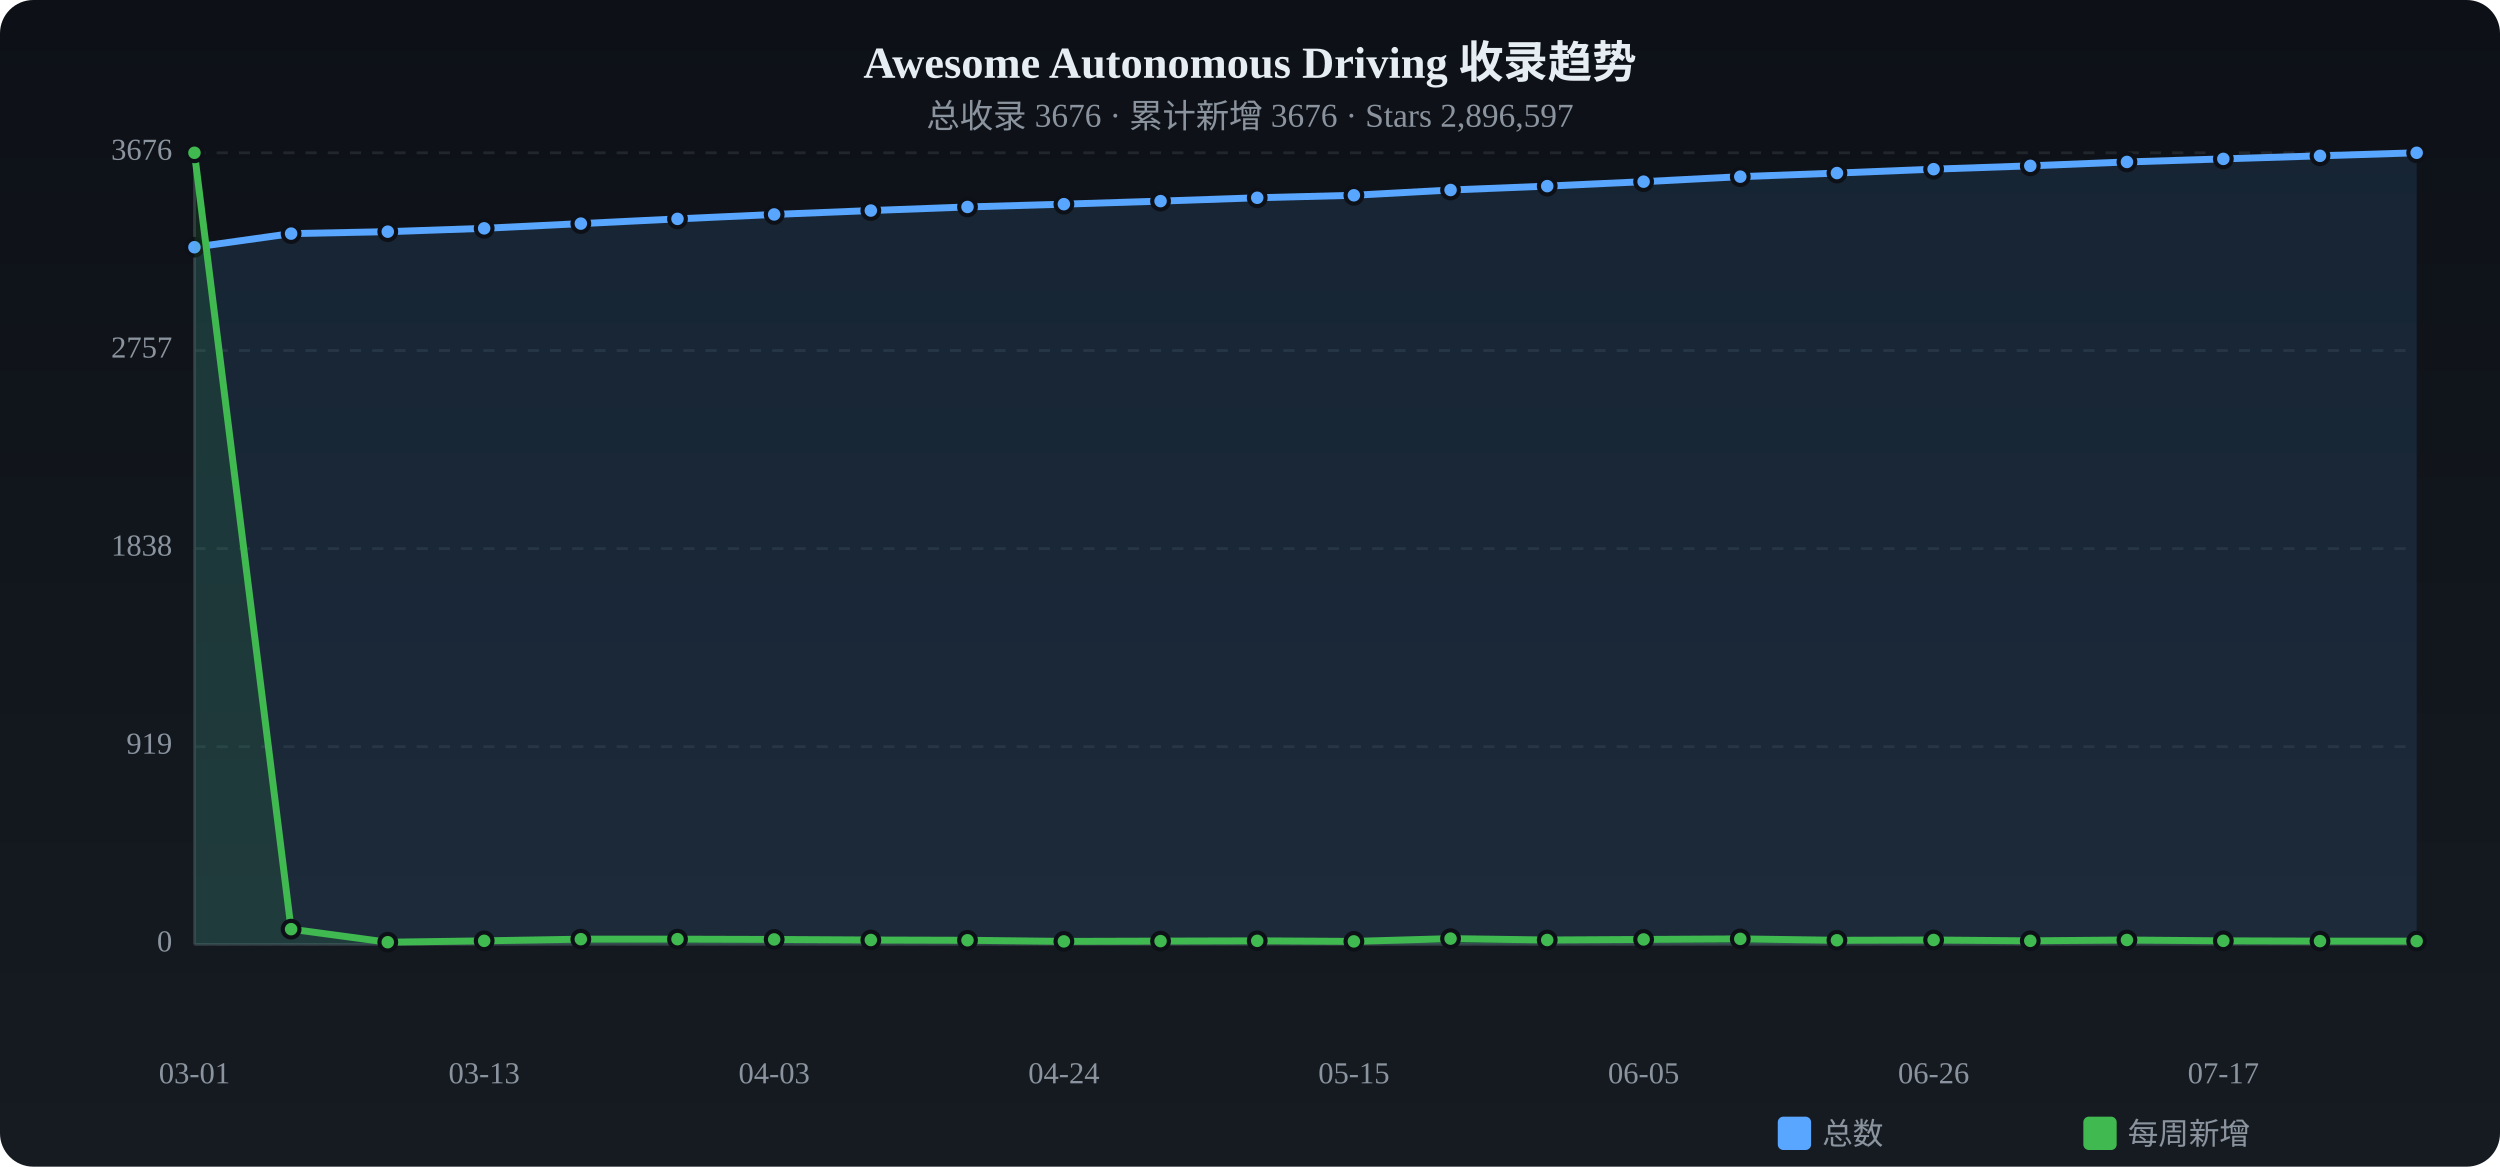
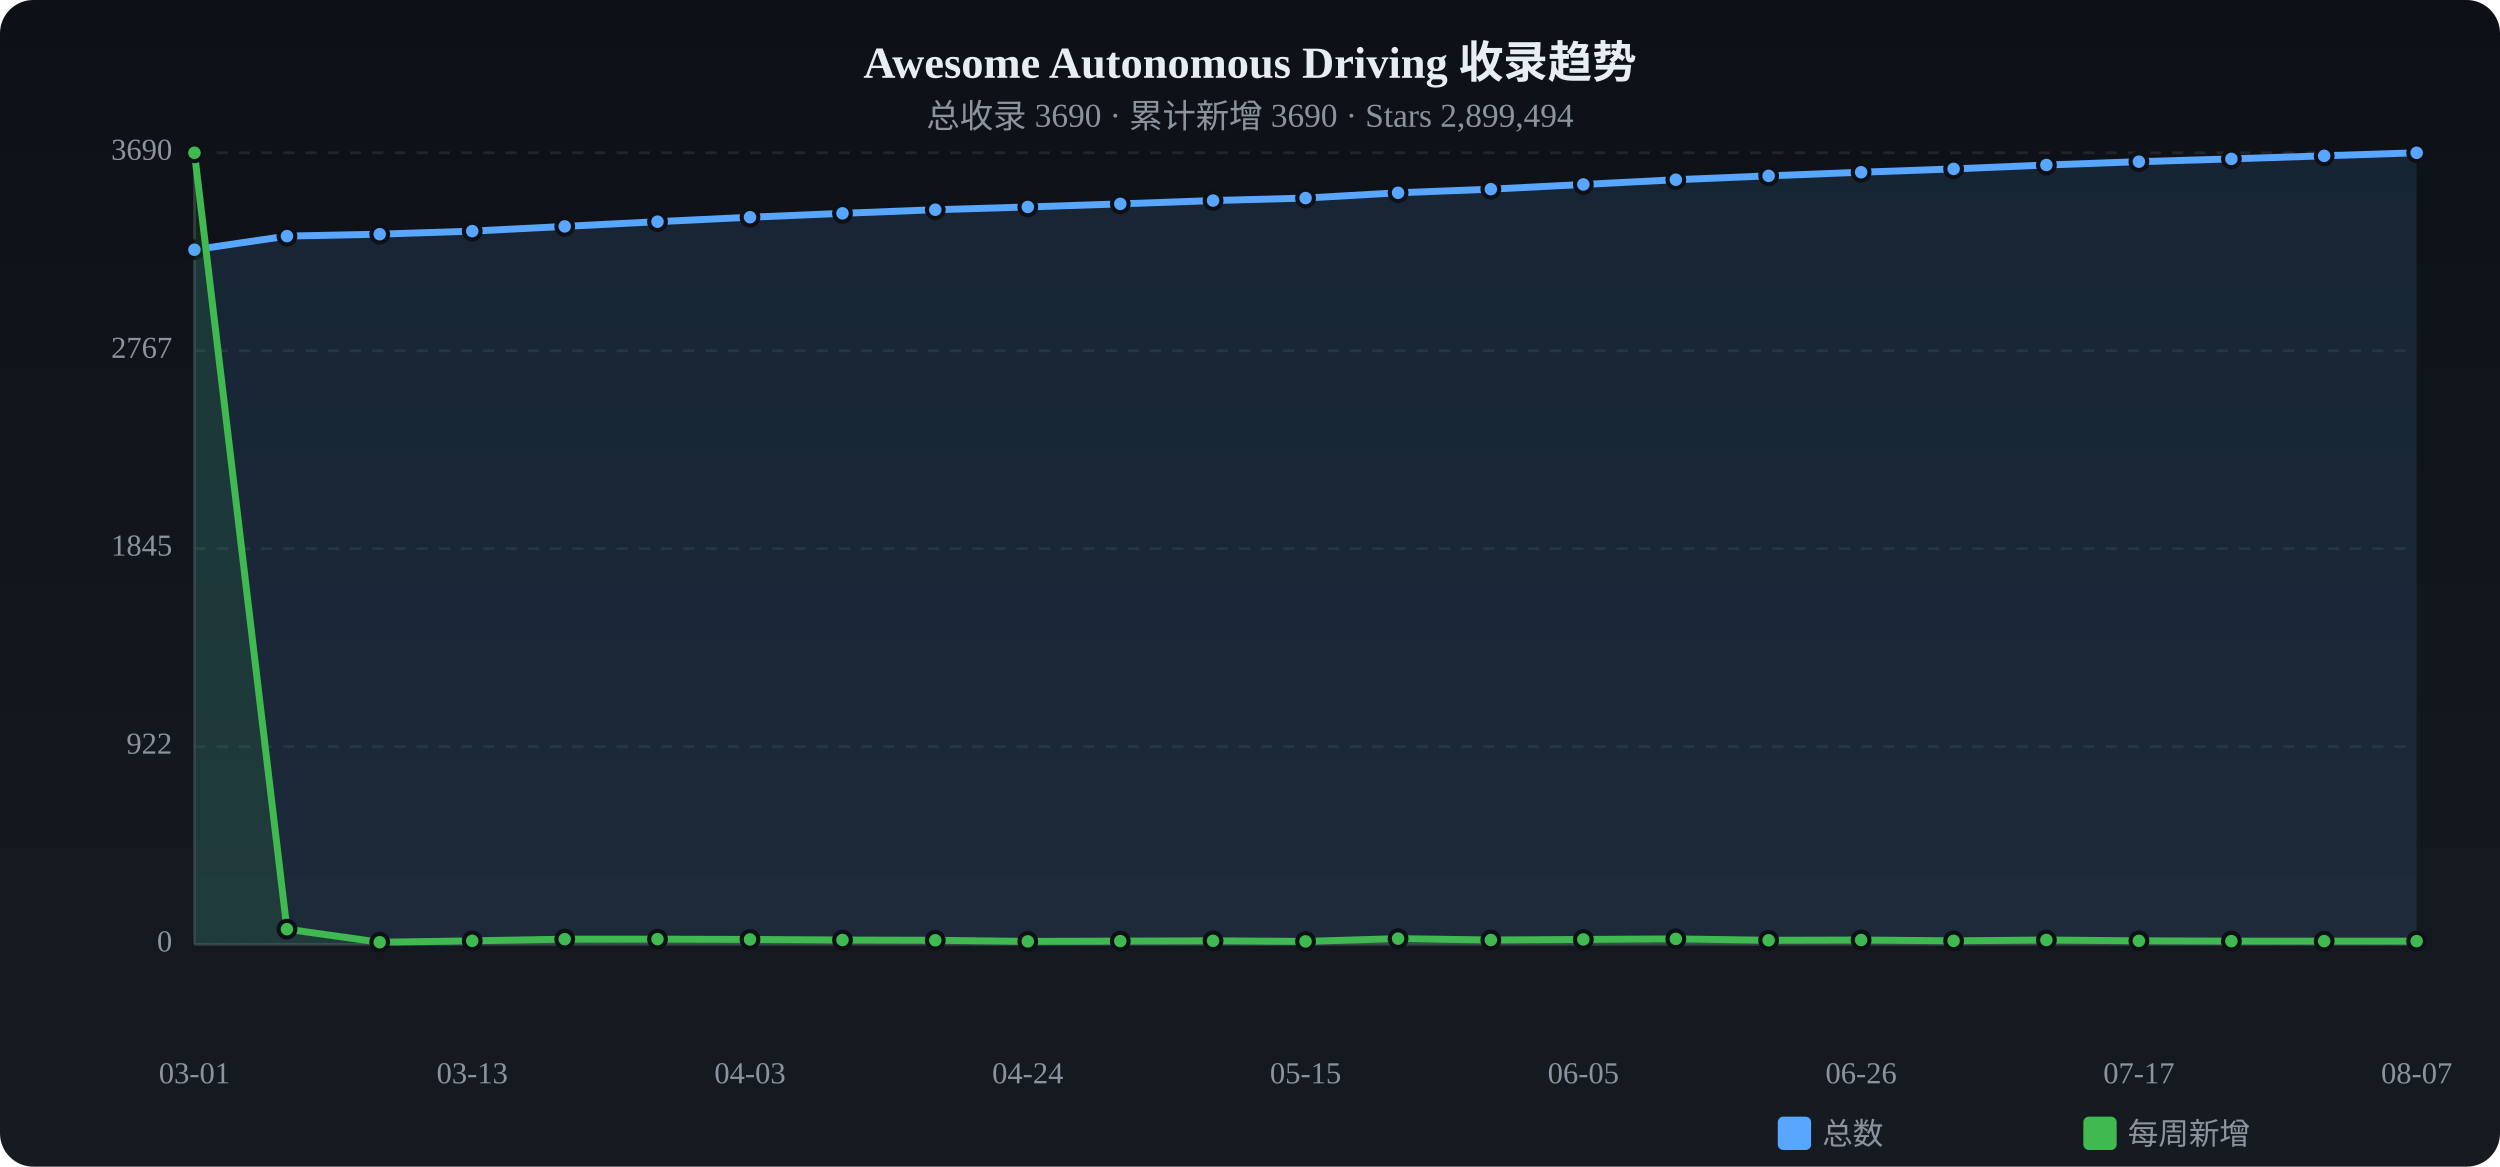
<svg xmlns="http://www.w3.org/2000/svg" viewBox="0 0 900 420" width="900" height="420">
  <defs>
    <linearGradient id="tbg" x1="0%" y1="0%" x2="0%" y2="100%">
      <stop offset="0%" stop-color="#0d1117" />
      <stop offset="100%" stop-color="#161b22" />
    </linearGradient>
  </defs>
  <rect width="900" height="420" rx="12" fill="url(#tbg)" />
  <text x="450.0" y="28" text-anchor="middle" fill="#e6edf3" font-size="16" font-weight="bold">Awesome Autonomous Driving 收录趋势</text>
-   <text x="450.0" y="46" text-anchor="middle" fill="#8b949e" font-size="12">总收录 3676 · 累计新增 3676 · Stars 2,896,597</text>
+   <text x="450.0" y="46" text-anchor="middle" fill="#8b949e" font-size="12">总收录 3690 · 累计新增 3690 · Stars 2,899,494</text>
  <text x="62" y="340.0" text-anchor="end" fill="#8b949e" font-size="11" dominant-baseline="middle">0</text>
  <line x1="70" y1="340.0" x2="870" y2="340.0" stroke="#21262d" stroke-dasharray="4 4" />
-   <text x="62" y="268.8" text-anchor="end" fill="#8b949e" font-size="11" dominant-baseline="middle">919</text>
+   <text x="62" y="268.8" text-anchor="end" fill="#8b949e" font-size="11" dominant-baseline="middle">922</text>
  <line x1="70" y1="268.8" x2="870" y2="268.8" stroke="#21262d" stroke-dasharray="4 4" />
-   <text x="62" y="197.5" text-anchor="end" fill="#8b949e" font-size="11" dominant-baseline="middle">1838</text>
+   <text x="62" y="197.5" text-anchor="end" fill="#8b949e" font-size="11" dominant-baseline="middle">1845</text>
  <line x1="70" y1="197.5" x2="870" y2="197.5" stroke="#21262d" stroke-dasharray="4 4" />
-   <text x="62" y="126.2" text-anchor="end" fill="#8b949e" font-size="11" dominant-baseline="middle">2757</text>
-   <line x1="70" y1="126.2" x2="870" y2="126.2" stroke="#21262d" stroke-dasharray="4 4" />
-   <text x="62" y="55.0" text-anchor="end" fill="#8b949e" font-size="11" dominant-baseline="middle">3676</text>
+   <text x="62" y="126.3" text-anchor="end" fill="#8b949e" font-size="11" dominant-baseline="middle">2767</text>
+   <line x1="70" y1="126.3" x2="870" y2="126.3" stroke="#21262d" stroke-dasharray="4 4" />
+   <text x="62" y="55.0" text-anchor="end" fill="#8b949e" font-size="11" dominant-baseline="middle">3690</text>
  <line x1="70" y1="55.0" x2="870" y2="55.0" stroke="#21262d" stroke-dasharray="4 4" />
  <line x1="70" y1="55" x2="70" y2="340" stroke="#30363d" />
  <line x1="70" y1="340" x2="870" y2="340" stroke="#30363d" />
-   <path d="M70.0,89.0 L104.8,84.1 L139.6,83.4 L174.3,82.2 L209.1,80.5 L243.9,78.8 L278.7,77.2 L313.5,75.8 L348.3,74.5 L383.0,73.5 L417.8,72.4 L452.6,71.2 L487.4,70.3 L522.2,68.4 L557.0,67.0 L591.7,65.4 L626.5,63.6 L661.3,62.3 L696.1,60.9 L730.9,59.7 L765.7,58.3 L800.4,57.2 L835.2,56.1 L870.0,55.0 L870.0,340 L70.0,340 Z" fill="#58a6ff" opacity="0.12" />
-   <polyline points="70.0,89.0 104.8,84.1 139.6,83.4 174.3,82.2 209.1,80.5 243.9,78.8 278.7,77.2 313.5,75.8 348.3,74.5 383.0,73.5 417.8,72.4 452.6,71.2 487.4,70.3 522.2,68.4 557.0,67.0 591.7,65.4 626.5,63.6 661.3,62.3 696.1,60.9 730.9,59.7 765.7,58.3 800.4,57.2 835.2,56.1 870.0,55.0" fill="none" stroke="#58a6ff" stroke-width="2.5" stroke-linecap="round" stroke-linejoin="round" />
-   <circle cx="70.0" cy="89.0" r="3" fill="#58a6ff" stroke="#0d1117" stroke-width="1.5" />
-   <circle cx="104.8" cy="84.1" r="3" fill="#58a6ff" stroke="#0d1117" stroke-width="1.5" />
-   <circle cx="139.6" cy="83.4" r="3" fill="#58a6ff" stroke="#0d1117" stroke-width="1.5" />
-   <circle cx="174.3" cy="82.2" r="3" fill="#58a6ff" stroke="#0d1117" stroke-width="1.5" />
-   <circle cx="209.1" cy="80.5" r="3" fill="#58a6ff" stroke="#0d1117" stroke-width="1.5" />
-   <circle cx="243.9" cy="78.8" r="3" fill="#58a6ff" stroke="#0d1117" stroke-width="1.5" />
-   <circle cx="278.7" cy="77.2" r="3" fill="#58a6ff" stroke="#0d1117" stroke-width="1.5" />
-   <circle cx="313.5" cy="75.8" r="3" fill="#58a6ff" stroke="#0d1117" stroke-width="1.5" />
-   <circle cx="348.3" cy="74.5" r="3" fill="#58a6ff" stroke="#0d1117" stroke-width="1.5" />
-   <circle cx="383.0" cy="73.5" r="3" fill="#58a6ff" stroke="#0d1117" stroke-width="1.5" />
-   <circle cx="417.8" cy="72.4" r="3" fill="#58a6ff" stroke="#0d1117" stroke-width="1.5" />
-   <circle cx="452.6" cy="71.2" r="3" fill="#58a6ff" stroke="#0d1117" stroke-width="1.5" />
-   <circle cx="487.4" cy="70.3" r="3" fill="#58a6ff" stroke="#0d1117" stroke-width="1.5" />
-   <circle cx="522.2" cy="68.4" r="3" fill="#58a6ff" stroke="#0d1117" stroke-width="1.5" />
-   <circle cx="557.0" cy="67.0" r="3" fill="#58a6ff" stroke="#0d1117" stroke-width="1.5" />
-   <circle cx="591.7" cy="65.4" r="3" fill="#58a6ff" stroke="#0d1117" stroke-width="1.5" />
-   <circle cx="626.5" cy="63.6" r="3" fill="#58a6ff" stroke="#0d1117" stroke-width="1.5" />
-   <circle cx="661.3" cy="62.3" r="3" fill="#58a6ff" stroke="#0d1117" stroke-width="1.5" />
-   <circle cx="696.1" cy="60.9" r="3" fill="#58a6ff" stroke="#0d1117" stroke-width="1.5" />
-   <circle cx="730.9" cy="59.7" r="3" fill="#58a6ff" stroke="#0d1117" stroke-width="1.5" />
-   <circle cx="765.7" cy="58.3" r="3" fill="#58a6ff" stroke="#0d1117" stroke-width="1.5" />
-   <circle cx="800.4" cy="57.2" r="3" fill="#58a6ff" stroke="#0d1117" stroke-width="1.5" />
-   <circle cx="835.2" cy="56.1" r="3" fill="#58a6ff" stroke="#0d1117" stroke-width="1.5" />
+   <path d="M70.0,89.9 L103.3,85.0 L136.7,84.3 L170.0,83.2 L203.3,81.5 L236.7,79.8 L270.0,78.2 L303.3,76.8 L336.7,75.5 L370.0,74.5 L403.3,73.4 L436.7,72.2 L470.0,71.3 L503.3,69.4 L536.7,68.1 L570.0,66.4 L603.3,64.7 L636.7,63.3 L670.0,62.0 L703.3,60.8 L736.7,59.4 L770.0,58.2 L803.3,57.2 L836.7,56.1 L870.0,55.0 L870.0,340 L70.0,340 Z" fill="#58a6ff" opacity="0.12" />
+   <polyline points="70.0,89.9 103.3,85.0 136.7,84.3 170.0,83.2 203.3,81.5 236.7,79.8 270.0,78.2 303.3,76.8 336.7,75.5 370.0,74.5 403.3,73.4 436.7,72.2 470.0,71.3 503.3,69.4 536.7,68.1 570.0,66.4 603.3,64.7 636.7,63.3 670.0,62.0 703.3,60.8 736.7,59.4 770.0,58.2 803.3,57.2 836.7,56.1 870.0,55.0" fill="none" stroke="#58a6ff" stroke-width="2.5" stroke-linecap="round" stroke-linejoin="round" />
+   <circle cx="70.0" cy="89.9" r="3" fill="#58a6ff" stroke="#0d1117" stroke-width="1.5" />
+   <circle cx="103.3" cy="85.0" r="3" fill="#58a6ff" stroke="#0d1117" stroke-width="1.5" />
+   <circle cx="136.7" cy="84.3" r="3" fill="#58a6ff" stroke="#0d1117" stroke-width="1.5" />
+   <circle cx="170.0" cy="83.2" r="3" fill="#58a6ff" stroke="#0d1117" stroke-width="1.5" />
+   <circle cx="203.3" cy="81.5" r="3" fill="#58a6ff" stroke="#0d1117" stroke-width="1.5" />
+   <circle cx="236.7" cy="79.8" r="3" fill="#58a6ff" stroke="#0d1117" stroke-width="1.5" />
+   <circle cx="270.0" cy="78.2" r="3" fill="#58a6ff" stroke="#0d1117" stroke-width="1.5" />
+   <circle cx="303.3" cy="76.8" r="3" fill="#58a6ff" stroke="#0d1117" stroke-width="1.5" />
+   <circle cx="336.7" cy="75.5" r="3" fill="#58a6ff" stroke="#0d1117" stroke-width="1.5" />
+   <circle cx="370.0" cy="74.5" r="3" fill="#58a6ff" stroke="#0d1117" stroke-width="1.5" />
+   <circle cx="403.3" cy="73.4" r="3" fill="#58a6ff" stroke="#0d1117" stroke-width="1.5" />
+   <circle cx="436.7" cy="72.2" r="3" fill="#58a6ff" stroke="#0d1117" stroke-width="1.5" />
+   <circle cx="470.0" cy="71.3" r="3" fill="#58a6ff" stroke="#0d1117" stroke-width="1.5" />
+   <circle cx="503.3" cy="69.4" r="3" fill="#58a6ff" stroke="#0d1117" stroke-width="1.5" />
+   <circle cx="536.7" cy="68.1" r="3" fill="#58a6ff" stroke="#0d1117" stroke-width="1.5" />
+   <circle cx="570.0" cy="66.4" r="3" fill="#58a6ff" stroke="#0d1117" stroke-width="1.5" />
+   <circle cx="603.3" cy="64.7" r="3" fill="#58a6ff" stroke="#0d1117" stroke-width="1.5" />
+   <circle cx="636.7" cy="63.3" r="3" fill="#58a6ff" stroke="#0d1117" stroke-width="1.5" />
+   <circle cx="670.0" cy="62.0" r="3" fill="#58a6ff" stroke="#0d1117" stroke-width="1.5" />
+   <circle cx="703.3" cy="60.8" r="3" fill="#58a6ff" stroke="#0d1117" stroke-width="1.5" />
+   <circle cx="736.7" cy="59.4" r="3" fill="#58a6ff" stroke="#0d1117" stroke-width="1.5" />
+   <circle cx="770.0" cy="58.2" r="3" fill="#58a6ff" stroke="#0d1117" stroke-width="1.5" />
+   <circle cx="803.3" cy="57.2" r="3" fill="#58a6ff" stroke="#0d1117" stroke-width="1.5" />
+   <circle cx="836.7" cy="56.1" r="3" fill="#58a6ff" stroke="#0d1117" stroke-width="1.5" />
  <circle cx="870.0" cy="55.0" r="3" fill="#58a6ff" stroke="#0d1117" stroke-width="1.5" />
-   <path d="M70.0,55.0 L104.8,334.5 L139.6,339.2 L174.3,338.7 L209.1,338.1 L243.9,338.1 L278.7,338.2 L313.5,338.4 L348.3,338.5 L383.0,338.9 L417.8,338.8 L452.6,338.7 L487.4,338.9 L522.2,337.9 L557.0,338.4 L591.7,338.2 L626.5,338.0 L661.3,338.5 L696.1,338.4 L730.9,338.7 L765.7,338.4 L800.4,338.7 L835.2,338.8 L870.0,338.8 L870.0,340 L70.0,340 Z" fill="#3fb950" opacity="0.12" />
-   <polyline points="70.0,55.0 104.8,334.5 139.6,339.2 174.3,338.7 209.1,338.1 243.9,338.1 278.7,338.2 313.5,338.4 348.3,338.5 383.0,338.9 417.8,338.8 452.6,338.7 487.4,338.9 522.2,337.9 557.0,338.4 591.7,338.2 626.5,338.0 661.3,338.5 696.1,338.4 730.9,338.7 765.7,338.4 800.4,338.7 835.2,338.8 870.0,338.8" fill="none" stroke="#3fb950" stroke-width="2.5" stroke-linecap="round" stroke-linejoin="round" />
+   <path d="M70.0,55.0 L103.3,334.5 L136.7,339.2 L170.0,338.7 L203.3,338.1 L236.7,338.1 L270.0,338.2 L303.3,338.4 L336.7,338.5 L370.0,338.9 L403.3,338.8 L436.7,338.7 L470.0,338.9 L503.3,337.9 L536.7,338.4 L570.0,338.2 L603.3,338.0 L636.7,338.5 L670.0,338.4 L703.3,338.7 L736.7,338.4 L770.0,338.7 L803.3,338.8 L836.7,338.8 L870.0,338.8 L870.0,340 L70.0,340 Z" fill="#3fb950" opacity="0.12" />
+   <polyline points="70.0,55.0 103.3,334.5 136.7,339.2 170.0,338.7 203.3,338.1 236.7,338.1 270.0,338.2 303.3,338.4 336.7,338.5 370.0,338.9 403.3,338.8 436.7,338.7 470.0,338.9 503.3,337.9 536.7,338.4 570.0,338.2 603.3,338.0 636.7,338.5 670.0,338.4 703.3,338.7 736.7,338.4 770.0,338.7 803.3,338.8 836.7,338.8 870.0,338.8" fill="none" stroke="#3fb950" stroke-width="2.5" stroke-linecap="round" stroke-linejoin="round" />
  <circle cx="70.0" cy="55.0" r="3" fill="#3fb950" stroke="#0d1117" stroke-width="1.5" />
-   <circle cx="104.8" cy="334.5" r="3" fill="#3fb950" stroke="#0d1117" stroke-width="1.5" />
-   <circle cx="139.6" cy="339.2" r="3" fill="#3fb950" stroke="#0d1117" stroke-width="1.5" />
-   <circle cx="174.3" cy="338.7" r="3" fill="#3fb950" stroke="#0d1117" stroke-width="1.5" />
-   <circle cx="209.1" cy="338.1" r="3" fill="#3fb950" stroke="#0d1117" stroke-width="1.5" />
-   <circle cx="243.9" cy="338.1" r="3" fill="#3fb950" stroke="#0d1117" stroke-width="1.5" />
-   <circle cx="278.7" cy="338.2" r="3" fill="#3fb950" stroke="#0d1117" stroke-width="1.5" />
-   <circle cx="313.5" cy="338.4" r="3" fill="#3fb950" stroke="#0d1117" stroke-width="1.5" />
-   <circle cx="348.3" cy="338.5" r="3" fill="#3fb950" stroke="#0d1117" stroke-width="1.5" />
-   <circle cx="383.0" cy="338.9" r="3" fill="#3fb950" stroke="#0d1117" stroke-width="1.5" />
-   <circle cx="417.8" cy="338.8" r="3" fill="#3fb950" stroke="#0d1117" stroke-width="1.5" />
-   <circle cx="452.6" cy="338.7" r="3" fill="#3fb950" stroke="#0d1117" stroke-width="1.5" />
-   <circle cx="487.4" cy="338.9" r="3" fill="#3fb950" stroke="#0d1117" stroke-width="1.5" />
-   <circle cx="522.2" cy="337.9" r="3" fill="#3fb950" stroke="#0d1117" stroke-width="1.5" />
-   <circle cx="557.0" cy="338.4" r="3" fill="#3fb950" stroke="#0d1117" stroke-width="1.5" />
-   <circle cx="591.7" cy="338.2" r="3" fill="#3fb950" stroke="#0d1117" stroke-width="1.5" />
-   <circle cx="626.5" cy="338.0" r="3" fill="#3fb950" stroke="#0d1117" stroke-width="1.5" />
-   <circle cx="661.3" cy="338.5" r="3" fill="#3fb950" stroke="#0d1117" stroke-width="1.5" />
-   <circle cx="696.1" cy="338.4" r="3" fill="#3fb950" stroke="#0d1117" stroke-width="1.5" />
-   <circle cx="730.9" cy="338.7" r="3" fill="#3fb950" stroke="#0d1117" stroke-width="1.5" />
-   <circle cx="765.7" cy="338.4" r="3" fill="#3fb950" stroke="#0d1117" stroke-width="1.5" />
-   <circle cx="800.4" cy="338.7" r="3" fill="#3fb950" stroke="#0d1117" stroke-width="1.5" />
-   <circle cx="835.2" cy="338.8" r="3" fill="#3fb950" stroke="#0d1117" stroke-width="1.5" />
+   <circle cx="103.3" cy="334.5" r="3" fill="#3fb950" stroke="#0d1117" stroke-width="1.5" />
+   <circle cx="136.7" cy="339.2" r="3" fill="#3fb950" stroke="#0d1117" stroke-width="1.5" />
+   <circle cx="170.0" cy="338.7" r="3" fill="#3fb950" stroke="#0d1117" stroke-width="1.5" />
+   <circle cx="203.3" cy="338.1" r="3" fill="#3fb950" stroke="#0d1117" stroke-width="1.5" />
+   <circle cx="236.7" cy="338.1" r="3" fill="#3fb950" stroke="#0d1117" stroke-width="1.5" />
+   <circle cx="270.0" cy="338.2" r="3" fill="#3fb950" stroke="#0d1117" stroke-width="1.5" />
+   <circle cx="303.3" cy="338.4" r="3" fill="#3fb950" stroke="#0d1117" stroke-width="1.5" />
+   <circle cx="336.7" cy="338.5" r="3" fill="#3fb950" stroke="#0d1117" stroke-width="1.5" />
+   <circle cx="370.0" cy="338.9" r="3" fill="#3fb950" stroke="#0d1117" stroke-width="1.5" />
+   <circle cx="403.3" cy="338.8" r="3" fill="#3fb950" stroke="#0d1117" stroke-width="1.5" />
+   <circle cx="436.7" cy="338.7" r="3" fill="#3fb950" stroke="#0d1117" stroke-width="1.5" />
+   <circle cx="470.0" cy="338.9" r="3" fill="#3fb950" stroke="#0d1117" stroke-width="1.5" />
+   <circle cx="503.3" cy="337.9" r="3" fill="#3fb950" stroke="#0d1117" stroke-width="1.5" />
+   <circle cx="536.7" cy="338.4" r="3" fill="#3fb950" stroke="#0d1117" stroke-width="1.5" />
+   <circle cx="570.0" cy="338.2" r="3" fill="#3fb950" stroke="#0d1117" stroke-width="1.5" />
+   <circle cx="603.3" cy="338.0" r="3" fill="#3fb950" stroke="#0d1117" stroke-width="1.5" />
+   <circle cx="636.7" cy="338.5" r="3" fill="#3fb950" stroke="#0d1117" stroke-width="1.5" />
+   <circle cx="670.0" cy="338.4" r="3" fill="#3fb950" stroke="#0d1117" stroke-width="1.5" />
+   <circle cx="703.3" cy="338.7" r="3" fill="#3fb950" stroke="#0d1117" stroke-width="1.5" />
+   <circle cx="736.7" cy="338.4" r="3" fill="#3fb950" stroke="#0d1117" stroke-width="1.5" />
+   <circle cx="770.0" cy="338.7" r="3" fill="#3fb950" stroke="#0d1117" stroke-width="1.5" />
+   <circle cx="803.3" cy="338.8" r="3" fill="#3fb950" stroke="#0d1117" stroke-width="1.5" />
+   <circle cx="836.7" cy="338.8" r="3" fill="#3fb950" stroke="#0d1117" stroke-width="1.5" />
  <circle cx="870.0" cy="338.8" r="3" fill="#3fb950" stroke="#0d1117" stroke-width="1.5" />
  <text x="70.0" y="390" text-anchor="middle" fill="#8b949e" font-size="11">03-01</text>
-   <text x="174.3" y="390" text-anchor="middle" fill="#8b949e" font-size="11">03-13</text>
-   <text x="278.7" y="390" text-anchor="middle" fill="#8b949e" font-size="11">04-03</text>
-   <text x="383.0" y="390" text-anchor="middle" fill="#8b949e" font-size="11">04-24</text>
-   <text x="487.4" y="390" text-anchor="middle" fill="#8b949e" font-size="11">05-15</text>
-   <text x="591.7" y="390" text-anchor="middle" fill="#8b949e" font-size="11">06-05</text>
-   <text x="696.1" y="390" text-anchor="middle" fill="#8b949e" font-size="11">06-26</text>
-   <text x="800.4" y="390" text-anchor="middle" fill="#8b949e" font-size="11">07-17</text>
+   <text x="170.0" y="390" text-anchor="middle" fill="#8b949e" font-size="11">03-13</text>
+   <text x="270.0" y="390" text-anchor="middle" fill="#8b949e" font-size="11">04-03</text>
+   <text x="370.0" y="390" text-anchor="middle" fill="#8b949e" font-size="11">04-24</text>
+   <text x="470.0" y="390" text-anchor="middle" fill="#8b949e" font-size="11">05-15</text>
+   <text x="570.0" y="390" text-anchor="middle" fill="#8b949e" font-size="11">06-05</text>
+   <text x="670.0" y="390" text-anchor="middle" fill="#8b949e" font-size="11">06-26</text>
+   <text x="770.0" y="390" text-anchor="middle" fill="#8b949e" font-size="11">07-17</text>
+   <text x="870.0" y="390" text-anchor="middle" fill="#8b949e" font-size="11">08-07</text>
  <rect x="640" y="402" width="12" height="12" rx="2" fill="#58a6ff" />
  <text x="656" y="412" fill="#8b949e" font-size="11">总数</text>
  <rect x="750" y="402" width="12" height="12" rx="2" fill="#3fb950" />
  <text x="766" y="412" fill="#8b949e" font-size="11">每周新增</text>
</svg>
